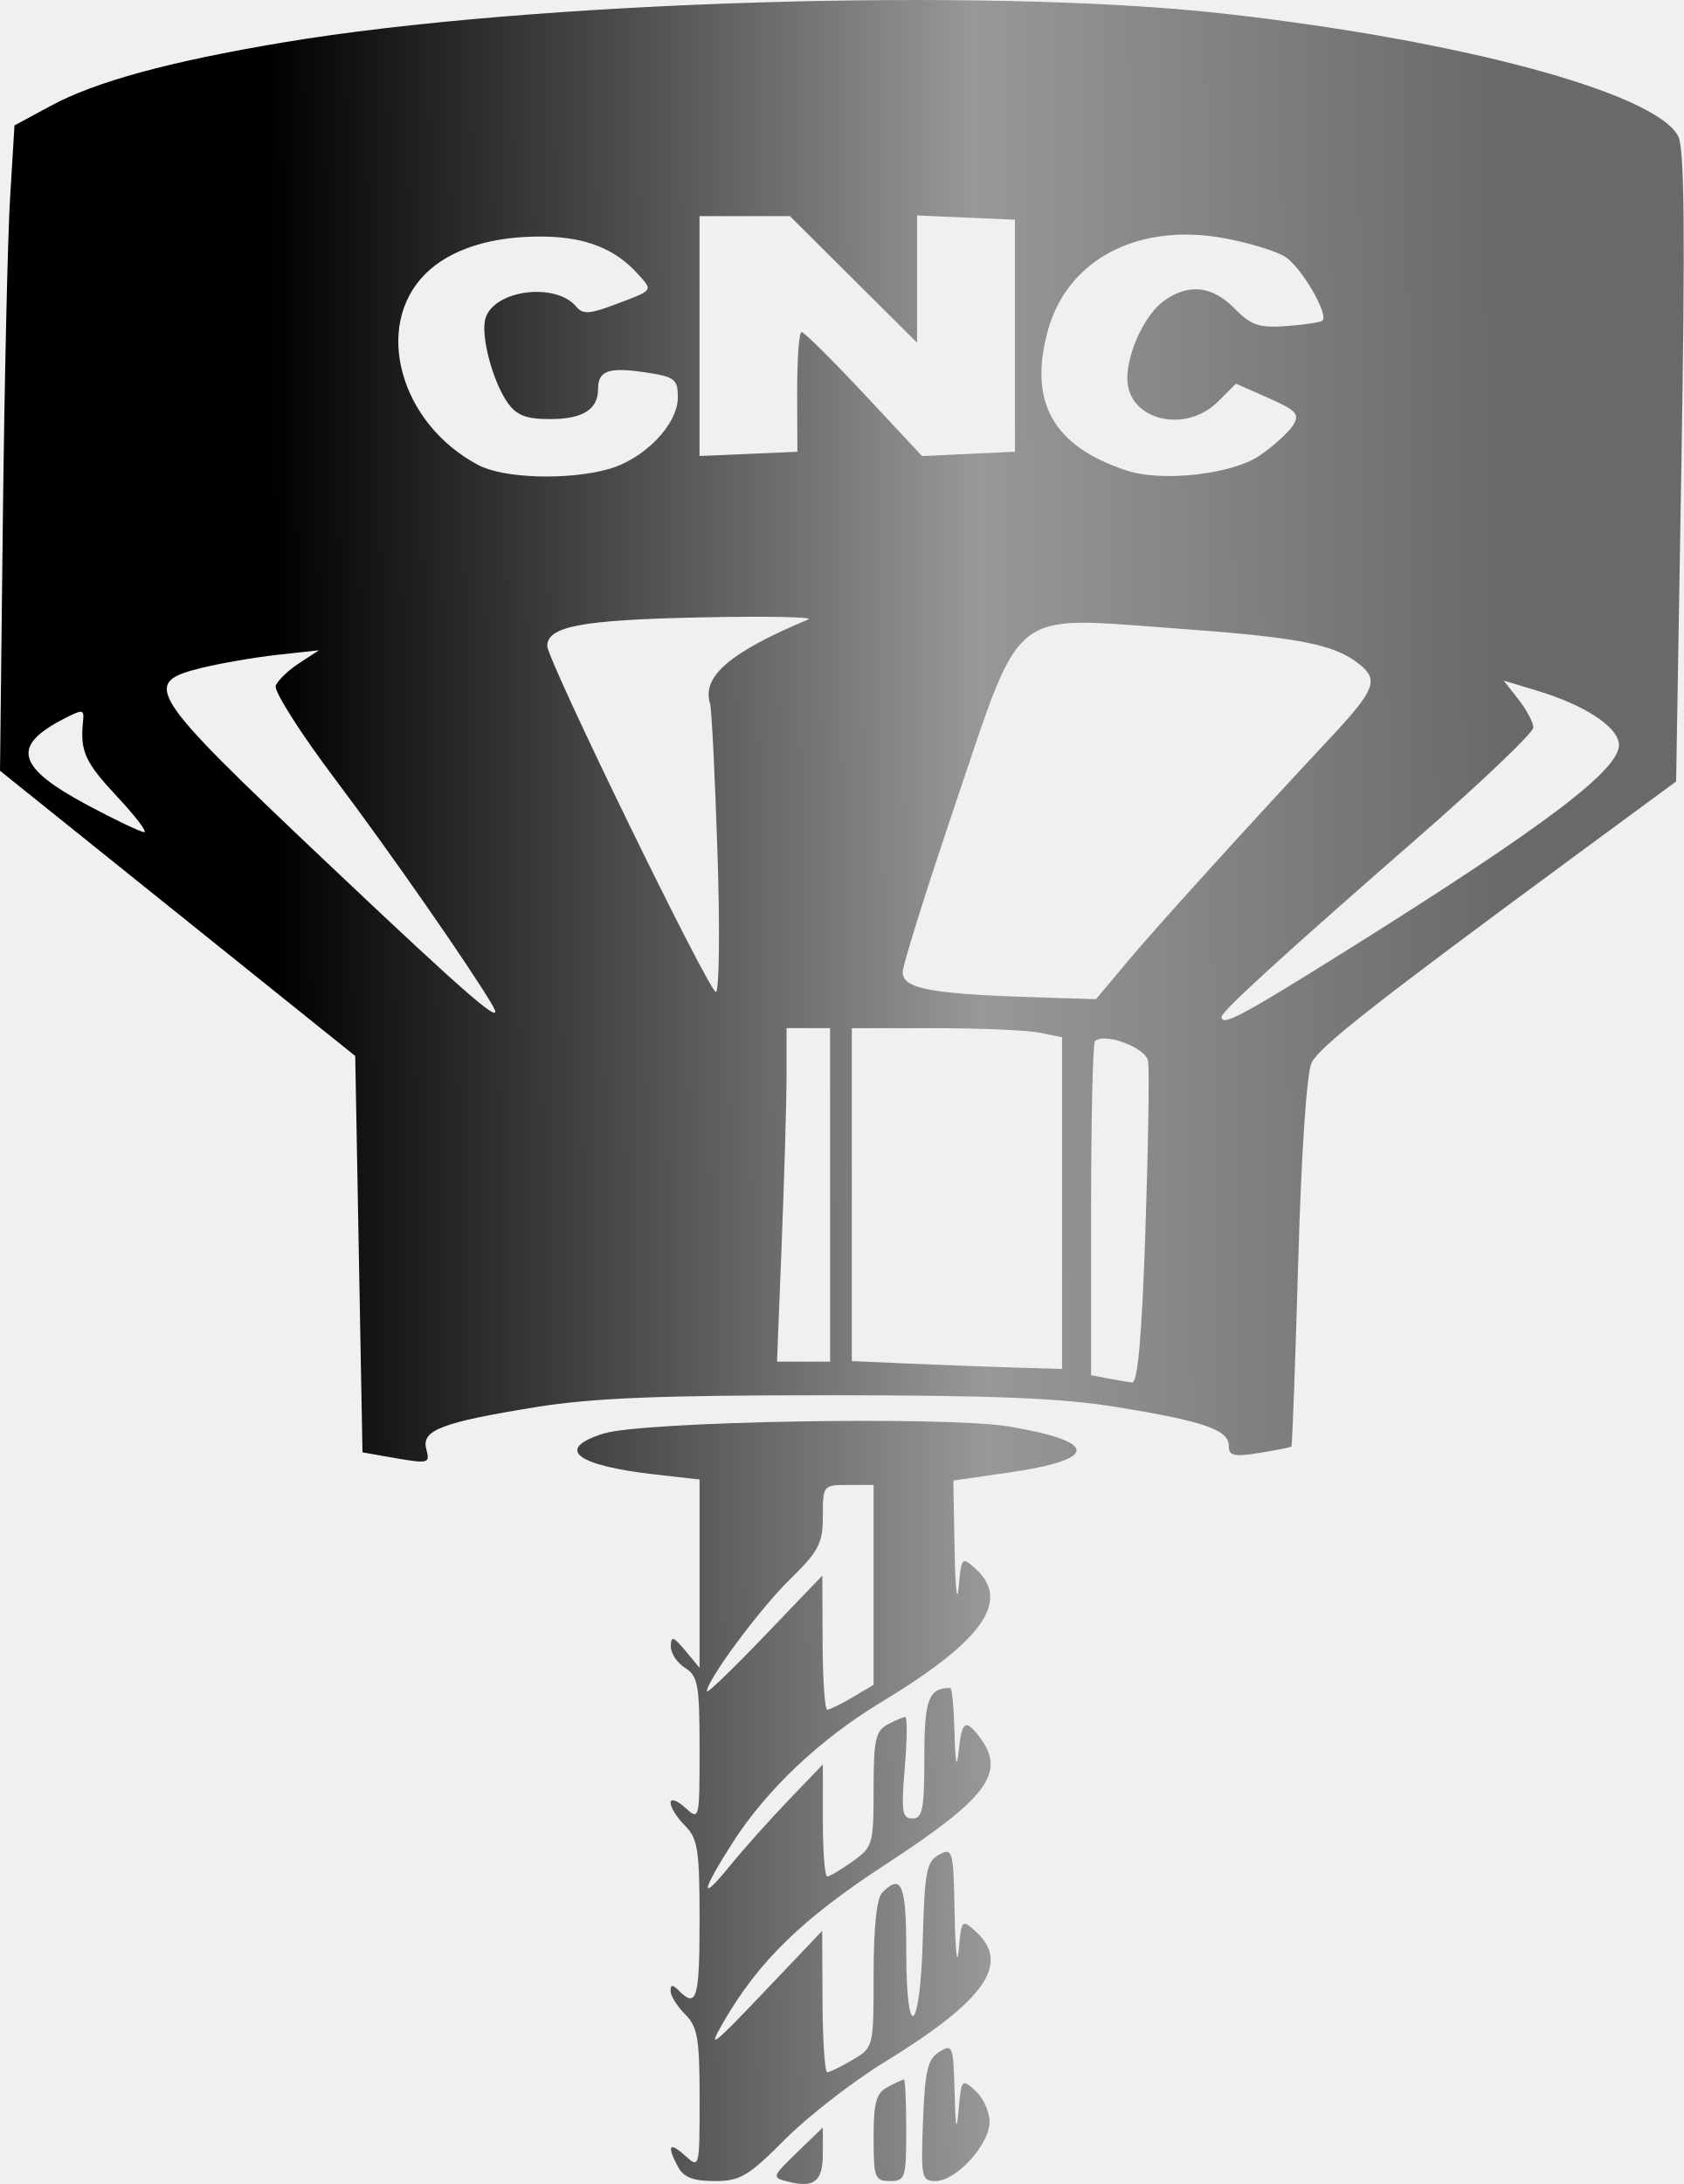
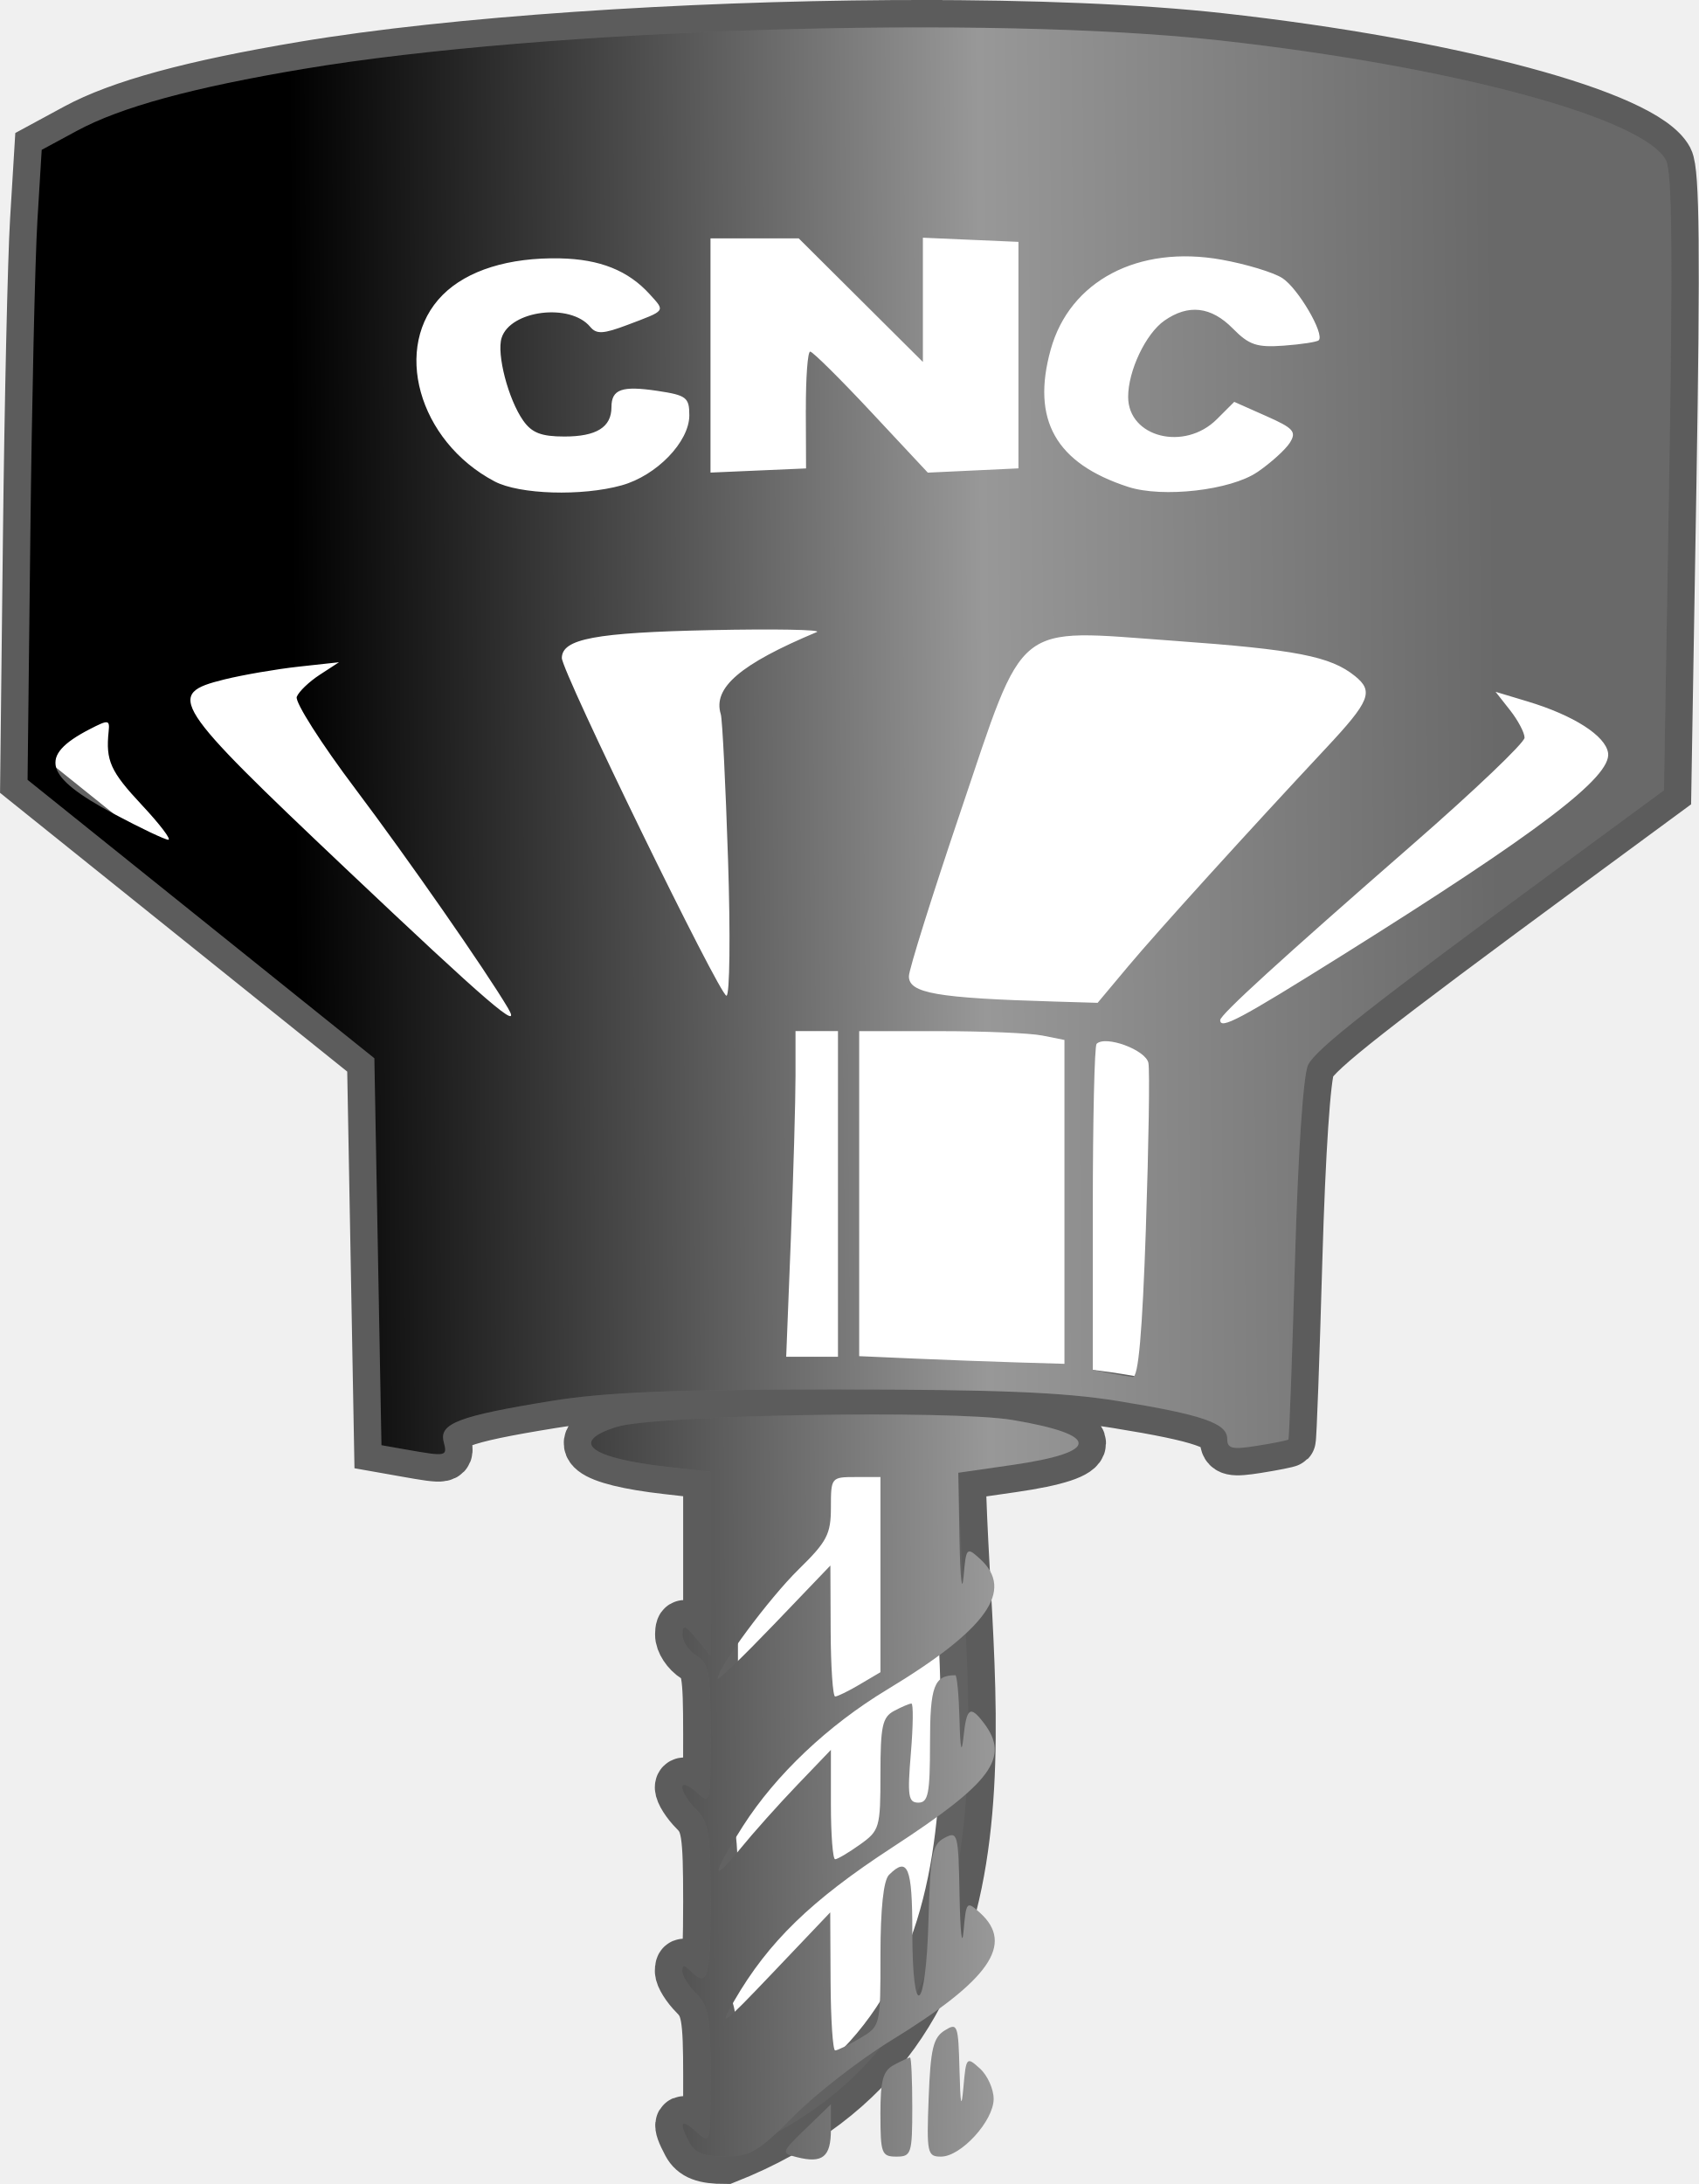
- <svg xmlns="http://www.w3.org/2000/svg" xmlns:xlink="http://www.w3.org/1999/xlink" width="60mm" height="77.813mm" viewBox="0 0 60 77.813" version="1.1" id="svg1713">
+ <svg xmlns="http://www.w3.org/2000/svg" xmlns:xlink="http://www.w3.org/1999/xlink" width="62.005mm" height="79.708mm" viewBox="0 0 62.005 79.708" version="1.1" id="svg1713">
  <defs id="defs1710">
    <linearGradient id="linearGradient2666">
      <stop style="stop-color:#000000;stop-opacity:1;" offset="0" id="stop2662" />
      <stop style="stop-color:#989898;stop-opacity:1" offset="0.573" id="stop3545" />
      <stop style="stop-color:#696969;stop-opacity:1" offset="1" id="stop2664" />
    </linearGradient>
-     <linearGradient xlink:href="#linearGradient2666" id="linearGradient2668" x1="50.469" y1="59.691" x2="95.49" y2="59.337" gradientUnits="userSpaceOnUse" gradientTransform="matrix(0.9764022,0,0,0.9764022,0.9573281,0.9163051)" />
+     <linearGradient xlink:href="#linearGradient2666" id="linearGradient2668" x1="50.469" y1="59.691" x2="95.49" y2="59.337" gradientUnits="userSpaceOnUse" gradientTransform="matrix(0.9764022,0,0,0.9764022,0.9573281,0.9163189)" />
  </defs>
-   <g id="layer1" transform="translate(-40.5686,-38.83017)">
-     <path style="fill:url(#linearGradient2668);fill-opacity:1;stroke-width:0.258" d="m 68.649,116.559 c -0.585,-0.148 -0.579,-0.166 0.323,-1.041 l 0.919,-0.89 v 0.927 c 0,0.997 -0.302,1.241 -1.242,1.004 z m -3.916,-0.521 c -0.412,-0.769 -0.319,-0.919 0.249,-0.405 0.513,0.465 0.517,0.451 0.517,-2.027 0,-2.15 -0.071,-2.566 -0.517,-3.011 -0.284,-0.284 -0.517,-0.656 -0.517,-0.827 0,-0.241 0.069,-0.241 0.31,0 0.62,0.62 0.723,0.259 0.723,-2.532 0,-2.497 -0.063,-2.904 -0.517,-3.358 -0.284,-0.284 -0.517,-0.651 -0.517,-0.815 0,-0.169 0.224,-0.096 0.517,0.169 0.513,0.465 0.517,0.451 0.517,-2.094 0,-2.282 -0.056,-2.597 -0.517,-2.884 -0.284,-0.177 -0.513,-0.525 -0.508,-0.773 0.007,-0.376 0.092,-0.349 0.517,0.16 l 0.508,0.61 v -3.354 -3.354 l -1.574,-0.178 c -2.847,-0.322 -3.595,-0.913 -1.849,-1.459 1.4,-0.438 12.225,-0.627 14.45,-0.251 3.217,0.543 3.208,1.177 -0.023,1.642 l -1.962,0.283 0.045,2.467 c 0.025,1.357 0.09,1.962 0.145,1.344 0.097,-1.093 0.114,-1.111 0.601,-0.67 1.27,1.15 0.265,2.566 -3.389,4.774 -2.162,1.306 -4.062,3.106 -5.265,4.986 -1.146,1.792 -1.185,2.166 -0.085,0.811 0.459,-0.565 1.389,-1.606 2.067,-2.313 l 1.232,-1.285 v 1.996 c 0,1.098 0.069,1.996 0.154,1.996 0.085,0 0.492,-0.24 0.904,-0.534 0.72,-0.512 0.75,-0.617 0.75,-2.574 0,-1.753 0.07,-2.078 0.5,-2.307 0.275,-0.147 0.559,-0.267 0.631,-0.267 0.072,0 0.063,0.814 -0.02,1.808 -0.131,1.568 -0.095,1.808 0.273,1.808 0.361,0 0.425,-0.328 0.425,-2.168 0,-2.084 0.148,-2.482 0.925,-2.482 0.059,0 0.128,0.727 0.151,1.615 0.029,1.084 0.077,1.296 0.145,0.646 0.113,-1.083 0.245,-1.174 0.744,-0.517 0.962,1.268 0.301,2.165 -3.354,4.548 -2.95,1.924 -4.512,3.441 -5.758,5.592 -0.599,1.034 -0.442,0.92 1.416,-1.033 l 2.089,-2.196 0.013,2.519 c 0.007,1.385 0.082,2.519 0.167,2.519 0.085,0 0.492,-0.199 0.904,-0.443 0.749,-0.443 0.75,-0.447 0.75,-3.048 0,-1.682 0.11,-2.715 0.31,-2.915 0.688,-0.688 0.853,-0.286 0.853,2.08 0,3.346 0.498,2.97 0.59,-0.447 0.065,-2.387 0.134,-2.742 0.581,-2.981 0.487,-0.261 0.51,-0.172 0.553,2.127 0.025,1.319 0.09,1.893 0.145,1.275 0.097,-1.093 0.114,-1.111 0.601,-0.67 1.265,1.145 0.353,2.453 -3.245,4.66 -1.137,0.697 -2.732,1.936 -3.546,2.753 -1.307,1.313 -1.599,1.485 -2.51,1.485 -0.755,0 -1.102,-0.134 -1.298,-0.5 z m 6.216,-16.736 0.75,-0.443 v -3.561 -3.561 h -0.904 c -0.893,0 -0.904,0.014 -0.904,1.109 0,0.975 -0.142,1.247 -1.177,2.26 -1.075,1.051 -2.956,3.589 -2.956,3.988 0,0.091 0.925,-0.801 2.057,-1.981 l 2.057,-2.147 0.01,2.39 c 0.006,1.314 0.079,2.39 0.164,2.39 0.085,0 0.492,-0.199 0.904,-0.443 z m 0.75,15.694 c 0,-1.259 0.091,-1.59 0.5,-1.808 0.275,-0.147 0.536,-0.267 0.581,-0.267 0.045,2.5e-4 0.082,0.814 0.082,1.809 0,1.703 -0.034,1.808 -0.581,1.808 -0.538,-1.5e-4 -0.581,-0.115 -0.581,-1.541 z m 1.761,-0.603 c 0.068,-1.786 0.166,-2.197 0.581,-2.457 0.473,-0.296 0.501,-0.222 0.544,1.434 0.034,1.304 0.07,1.462 0.145,0.623 0.097,-1.093 0.114,-1.111 0.601,-0.67 0.275,0.249 0.501,0.748 0.501,1.109 0,0.8 -1.19,2.105 -1.921,2.106 -0.502,5.1e-4 -0.528,-0.123 -0.451,-2.145 z M 54.39,90.735 53.486,90.575 53.356,83.514 53.227,76.453 46.898,71.372 40.569,66.291 40.67,57.378 c 0.056,-4.902 0.172,-10.075 0.258,-11.496 l 0.157,-2.583 1.292,-0.698 c 1.593,-0.861 4.211,-1.576 8.267,-2.256 8.787,-1.474 24.993,-1.977 33.455,-1.038 8.441,0.937 15.439,2.817 16.271,4.371 0.224,0.419 0.253,3.423 0.114,11.778 l -0.187,11.216 -3.602,2.651 c -7.153,5.265 -9.101,6.795 -9.387,7.371 -0.175,0.353 -0.365,3.179 -0.478,7.102 -0.103,3.584 -0.211,6.54 -0.242,6.571 -0.03,0.03 -0.544,0.133 -1.143,0.229 -0.91,0.146 -1.088,0.104 -1.088,-0.253 0,-0.569 -0.895,-0.879 -3.997,-1.382 -1.981,-0.322 -4.415,-0.42 -10.341,-0.42 -5.926,0 -8.36,0.099 -10.341,0.42 -3.37,0.547 -4.095,0.822 -3.921,1.489 0.141,0.54 0.114,0.546 -1.368,0.284 z M 81.387,82.622 c 0.103,-3.024 0.144,-5.722 0.092,-5.996 -0.092,-0.477 -1.569,-1.022 -1.892,-0.699 -0.076,0.076 -0.138,2.784 -0.138,6.019 v 5.881 l 0.581,0.112 c 0.32,0.062 0.714,0.128 0.876,0.147 0.207,0.025 0.35,-1.597 0.482,-5.463 z m -2.972,-0.928 v -5.91 l -0.807,-0.161 c -0.444,-0.089 -2.13,-0.161 -3.746,-0.161 h -2.939 v 5.931 5.931 l 2.002,0.088 c 1.101,0.048 2.787,0.111 3.746,0.14 l 1.744,0.052 z m -8.267,-0.291 v -5.942 h -0.775 -0.775 v 1.638 c 0,0.901 -0.076,3.575 -0.17,5.942 l -0.17,4.304 h 0.945 0.945 z m 18.372,-8.688 c 7.214,-4.517 9.864,-6.532 9.737,-7.404 -0.092,-0.629 -1.258,-1.375 -2.938,-1.881 l -1.169,-0.352 0.529,0.672 c 0.291,0.37 0.529,0.821 0.529,1.003 0,0.182 -1.831,1.929 -4.069,3.881 -4.831,4.214 -7.04,6.23 -7.04,6.425 0,0.356 0.701,-0.016 4.422,-2.345 z m -30.416,1.907 c -0.798,-1.352 -3.68,-5.491 -5.566,-7.994 -1.252,-1.662 -2.217,-3.177 -2.144,-3.367 0.073,-0.19 0.45,-0.552 0.837,-0.804 l 0.704,-0.458 -1.473,0.161 c -0.81,0.089 -2.031,0.299 -2.713,0.467 -2.163,0.534 -1.956,0.856 4.444,6.913 5.187,4.908 6.448,5.993 5.911,5.083 z m 22.657,-1.55 c 1.024,-1.223 4.333,-4.872 7.205,-7.944 1.602,-1.713 1.743,-2.066 1.054,-2.624 -0.893,-0.723 -2.15,-0.968 -6.638,-1.29 -5.872,-0.422 -5.375,-0.822 -7.765,6.25 -1.031,3.049 -1.877,5.745 -1.88,5.991 -0.008,0.623 1.002,0.8 5.314,0.927 l 1.574,0.047 z M 66.136,69.197 c -0.089,-2.735 -0.208,-5.12 -0.264,-5.299 -0.3,-0.966 0.706,-1.828 3.502,-2.999 0.213,-0.089 -1.536,-0.121 -3.886,-0.071 -4.196,0.089 -5.409,0.317 -5.418,1.015 -0.006,0.492 5.763,12.327 6.009,12.327 0.121,0 0.147,-2.238 0.057,-4.973 z M 44.737,67.206 c -1.143,-1.222 -1.319,-1.613 -1.209,-2.676 0.045,-0.435 -0.005,-0.441 -0.7,-0.082 -1.88,0.972 -1.662,1.724 0.892,3.086 0.966,0.515 1.859,0.94 1.985,0.944 0.126,0.004 -0.31,-0.569 -0.969,-1.273 z M 62.254,55.543 c 1.275,-0.354 2.469,-1.589 2.469,-2.554 0,-0.653 -0.105,-0.734 -1.162,-0.893 -1.302,-0.195 -1.68,-0.061 -1.68,0.596 0,0.729 -0.547,1.07 -1.716,1.07 -0.844,0 -1.19,-0.134 -1.505,-0.581 -0.545,-0.775 -0.976,-2.428 -0.788,-3.02 0.32,-1.009 2.505,-1.281 3.234,-0.402 0.229,0.276 0.478,0.262 1.367,-0.074 1.413,-0.534 1.376,-0.484 0.806,-1.114 -0.785,-0.867 -1.819,-1.281 -3.275,-1.311 -1.866,-0.038 -3.382,0.434 -4.28,1.331 -1.866,1.866 -0.901,5.339 1.893,6.81 0.906,0.477 3.181,0.547 4.635,0.143 z m 23.202,-0.482 c 0.496,-0.34 1.031,-0.825 1.189,-1.077 0.248,-0.398 0.131,-0.528 -0.873,-0.972 l -1.16,-0.513 -0.632,0.632 c -1.182,1.182 -3.239,0.664 -3.239,-0.815 0,-0.953 0.643,-2.306 1.322,-2.781 0.876,-0.613 1.707,-0.518 2.5,0.288 0.593,0.602 0.875,0.696 1.861,0.624 0.639,-0.047 1.212,-0.135 1.273,-0.196 0.225,-0.225 -0.755,-1.9 -1.328,-2.269 -0.325,-0.21 -1.325,-0.512 -2.221,-0.673 -3.039,-0.543 -5.538,0.772 -6.234,3.282 -0.712,2.564 0.183,4.152 2.825,5.01 1.261,0.41 3.747,0.125 4.718,-0.54 z m -16.479,-2.268 c -0.005,-1.172 0.066,-2.131 0.157,-2.131 0.091,0 1.095,0.994 2.23,2.209 l 2.064,2.209 1.654,-0.078 1.654,-0.078 v -4.133 -4.133 l -1.744,-0.076 -1.744,-0.076 v 2.267 2.267 l -2.266,-2.255 -2.266,-2.255 h -1.61 -1.61 v 4.274 4.274 l 1.744,-0.076 1.744,-0.076 -0.009,-2.131 z" id="path1747" />
+   <g id="layer1" transform="translate(-39.56314,-37.83033)">
+     <path id="path5183" style="fill:#ffffff;fill-opacity:1;stroke:#000000;stroke-width:2;stroke-miterlimit:4;stroke-dasharray:none;stroke-opacity:0.616" d="m 72.961,38.83 c -0.282,3.87e-4 -0.566,0.001 -0.85,0.003 -7.586,0.047 -15.976,0.589 -21.467,1.511 -4.056,0.68 -6.675,1.395 -8.267,2.256 l -1.291,0.699 -0.157,2.583 c -0.086,1.421 -0.203,6.594 -0.258,11.496 l -0.101,8.913 6.329,5.081 6.329,5.081 0.129,7.061 0.129,7.061 0.904,0.16 c 1.481,0.262 1.509,0.256 1.367,-0.284 -0.174,-0.667 0.552,-0.942 3.921,-1.489 1.981,-0.322 4.415,-0.42 10.341,-0.42 5.926,0 8.36,0.099 10.341,0.42 3.102,0.503 3.997,0.813 3.997,1.382 0,0.357 0.178,0.398 1.088,0.253 0.599,-0.096 1.113,-0.198 1.143,-0.228 0.03,-0.03 0.139,-2.987 0.241,-6.571 0.113,-3.923 0.302,-6.749 0.477,-7.102 0.286,-0.577 2.235,-2.107 9.388,-7.372 l 3.602,-2.651 0.187,-11.216 c 0.139,-8.355 0.111,-11.359 -0.114,-11.778 -0.832,-1.554 -7.831,-3.435 -16.271,-4.372 -2.975,-0.33 -6.907,-0.482 -11.137,-0.476 z m 1.579,52.751 1.962,-0.283 c 3.232,-0.466 3.241,-1.1 0.023,-1.642 -0.834,-0.141 -2.878,-0.202 -5.181,-0.201 -3.838,0.002 -8.394,0.178 -9.269,0.452 -1.746,0.547 -0.998,1.137 1.849,1.459 l 1.574,0.178 v 3.354 3.353 l -0.508,-0.61 c -0.424,-0.509 -0.51,-0.535 -0.517,-0.16 -0.005,0.247 0.224,0.595 0.508,0.773 0.46,0.287 0.517,0.603 0.517,2.884 0,2.545 -0.003,2.558 -0.517,2.093 -0.293,-0.265 -0.517,-0.338 -0.517,-0.169 0,0.164 0.233,0.531 0.517,0.815 0.454,0.454 0.517,0.861 0.517,3.358 0,2.791 -0.103,3.152 -0.723,2.532 -0.241,-0.241 -0.31,-0.241 -0.31,0 0,0.171 0.233,0.543 0.517,0.827 0.445,0.445 0.517,0.861 0.517,3.011 0,2.478 -0.003,2.491 -0.517,2.027 -0.569,-0.515 -0.661,-0.365 -0.249,0.405 0.196,0.366 0.543,0.5 1.298,0.5 11.257,-4.446 8.672,-16.15 8.51,-24.956 z" />
+     <path style="fill:url(#linearGradient2668);fill-opacity:1;stroke-width:0.258" d="m 68.649,116.559 c -0.585,-0.148 -0.579,-0.166 0.323,-1.041 l 0.919,-0.89 v 0.927 c 0,0.997 -0.302,1.241 -1.242,1.004 z m -3.916,-0.521 c -0.412,-0.769 -0.319,-0.919 0.249,-0.405 0.513,0.465 0.517,0.451 0.517,-2.027 0,-2.15 -0.071,-2.566 -0.517,-3.011 -0.284,-0.284 -0.517,-0.656 -0.517,-0.827 0,-0.241 0.069,-0.241 0.31,0 0.62,0.62 0.723,0.259 0.723,-2.532 0,-2.497 -0.063,-2.904 -0.517,-3.358 -0.284,-0.284 -0.517,-0.651 -0.517,-0.815 0,-0.169 0.224,-0.096 0.517,0.169 0.513,0.465 0.517,0.451 0.517,-2.094 0,-2.282 -0.056,-2.597 -0.517,-2.884 -0.284,-0.177 -0.513,-0.525 -0.508,-0.773 0.007,-0.376 0.092,-0.349 0.517,0.16 l 0.508,0.61 v -3.354 -3.354 l -1.574,-0.178 c -2.847,-0.322 -3.595,-0.913 -1.849,-1.459 1.4,-0.438 12.225,-0.627 14.45,-0.251 3.217,0.543 3.208,1.177 -0.023,1.642 l -1.962,0.283 0.045,2.467 c 0.025,1.357 0.09,1.962 0.145,1.344 0.097,-1.093 0.114,-1.111 0.601,-0.67 1.27,1.15 0.265,2.566 -3.389,4.774 -2.162,1.306 -4.062,3.106 -5.265,4.986 -1.146,1.792 -1.185,2.166 -0.085,0.811 0.459,-0.565 1.389,-1.606 2.067,-2.313 l 1.232,-1.285 v 1.996 c 0,1.098 0.069,1.996 0.154,1.996 0.085,0 0.492,-0.24 0.904,-0.534 0.72,-0.512 0.75,-0.617 0.75,-2.574 0,-1.753 0.07,-2.078 0.5,-2.307 0.275,-0.147 0.559,-0.267 0.631,-0.267 0.072,0 0.063,0.814 -0.02,1.808 -0.131,1.568 -0.095,1.808 0.273,1.808 0.361,0 0.425,-0.328 0.425,-2.168 0,-2.084 0.148,-2.482 0.925,-2.482 0.059,0 0.128,0.727 0.151,1.615 0.029,1.084 0.077,1.296 0.145,0.646 0.113,-1.083 0.245,-1.174 0.744,-0.517 0.962,1.268 0.301,2.165 -3.354,4.548 -2.95,1.924 -4.512,3.441 -5.758,5.592 -0.599,1.034 -0.442,0.92 1.416,-1.033 l 2.089,-2.196 0.013,2.519 c 0.007,1.385 0.082,2.519 0.167,2.519 0.085,0 0.492,-0.199 0.904,-0.443 0.749,-0.443 0.75,-0.447 0.75,-3.048 0,-1.682 0.11,-2.715 0.31,-2.915 0.688,-0.688 0.853,-0.286 0.853,2.08 0,3.346 0.498,2.97 0.59,-0.447 0.065,-2.387 0.134,-2.742 0.581,-2.981 0.487,-0.261 0.51,-0.172 0.553,2.127 0.025,1.319 0.09,1.893 0.145,1.275 0.097,-1.093 0.114,-1.111 0.601,-0.67 1.265,1.145 0.353,2.453 -3.245,4.66 -1.137,0.697 -2.732,1.936 -3.546,2.753 -1.307,1.313 -1.599,1.485 -2.51,1.485 -0.755,0 -1.102,-0.134 -1.298,-0.5 z M 70.948,99.303 71.699,98.86 V 95.298 91.737 h -0.904 c -0.893,0 -0.904,0.014 -0.904,1.109 0,0.975 -0.142,1.247 -1.177,2.26 -1.075,1.051 -2.956,3.589 -2.956,3.988 0,0.091 0.925,-0.801 2.057,-1.981 l 2.057,-2.147 0.01,2.39 c 0.006,1.314 0.079,2.39 0.164,2.39 0.085,0 0.492,-0.199 0.904,-0.443 z m 0.75,15.694 c 0,-1.259 0.091,-1.59 0.5,-1.808 0.275,-0.147 0.536,-0.267 0.581,-0.267 0.045,2.5e-4 0.082,0.814 0.082,1.809 0,1.703 -0.034,1.808 -0.581,1.808 -0.538,-1.5e-4 -0.581,-0.115 -0.581,-1.541 z m 1.761,-0.603 c 0.068,-1.786 0.166,-2.197 0.581,-2.457 0.473,-0.296 0.501,-0.222 0.544,1.434 0.034,1.304 0.07,1.462 0.145,0.623 0.097,-1.093 0.114,-1.111 0.601,-0.67 0.275,0.249 0.501,0.748 0.501,1.109 0,0.8 -1.19,2.105 -1.921,2.106 -0.502,5.1e-4 -0.528,-0.123 -0.451,-2.145 z M 54.39,90.735 53.486,90.575 53.356,83.514 53.227,76.453 46.898,71.372 40.569,66.291 40.67,57.378 c 0.056,-4.902 0.172,-10.075 0.258,-11.496 l 0.157,-2.583 1.292,-0.698 c 1.593,-0.861 4.211,-1.576 8.267,-2.256 8.787,-1.474 24.993,-1.977 33.455,-1.038 8.441,0.937 15.439,2.817 16.271,4.371 0.224,0.419 0.253,3.423 0.114,11.778 l -0.187,11.216 -3.602,2.651 c -7.153,5.265 -9.101,6.795 -9.387,7.371 -0.175,0.353 -0.365,3.179 -0.478,7.102 -0.103,3.584 -0.211,6.54 -0.242,6.571 -0.03,0.03 -0.544,0.133 -1.143,0.229 -0.91,0.146 -1.088,0.104 -1.088,-0.253 0,-0.569 -0.895,-0.879 -3.997,-1.382 -1.981,-0.322 -4.415,-0.42 -10.341,-0.42 -5.926,0 -8.36,0.099 -10.341,0.42 -3.37,0.547 -4.095,0.822 -3.921,1.489 0.141,0.54 0.114,0.546 -1.368,0.284 z m 26.998,-8.113 c 0.103,-3.024 0.144,-5.722 0.092,-5.996 -0.092,-0.477 -1.569,-1.022 -1.892,-0.699 -0.076,0.076 -0.138,2.784 -0.138,6.019 v 5.881 l 0.581,0.112 c 0.32,0.062 0.714,0.128 0.876,0.147 0.207,0.025 0.35,-1.597 0.482,-5.463 z M 78.415,81.694 V 75.785 l -0.807,-0.161 c -0.444,-0.089 -2.13,-0.161 -3.746,-0.161 h -2.939 v 5.931 5.931 l 2.002,0.088 c 1.101,0.048 2.787,0.111 3.746,0.14 l 1.744,0.052 z M 70.149,81.404 v -5.942 h -0.775 -0.775 v 1.638 c 0,0.901 -0.076,3.575 -0.17,5.942 l -0.17,4.304 h 0.945 0.945 z m 18.372,-8.688 c 7.214,-4.517 9.864,-6.532 9.737,-7.404 -0.092,-0.629 -1.258,-1.375 -2.938,-1.881 l -1.169,-0.352 0.529,0.672 c 0.291,0.37 0.529,0.821 0.529,1.003 0,0.182 -1.831,1.929 -4.069,3.881 -4.831,4.214 -7.04,6.23 -7.04,6.425 0,0.356 0.701,-0.016 4.422,-2.345 z m -30.416,1.907 c -0.798,-1.352 -3.68,-5.491 -5.566,-7.994 -1.252,-1.662 -2.217,-3.177 -2.144,-3.367 0.073,-0.19 0.45,-0.552 0.837,-0.804 l 0.704,-0.458 -1.473,0.161 c -0.81,0.089 -2.031,0.299 -2.713,0.467 -2.163,0.534 -1.956,0.856 4.444,6.913 5.187,4.908 6.448,5.993 5.911,5.083 z m 22.657,-1.55 c 1.024,-1.223 4.333,-4.872 7.205,-7.944 1.602,-1.713 1.743,-2.066 1.054,-2.624 -0.893,-0.723 -2.15,-0.968 -6.638,-1.29 -5.872,-0.422 -5.375,-0.822 -7.765,6.25 -1.031,3.049 -1.877,5.745 -1.88,5.991 -0.008,0.623 1.002,0.8 5.314,0.927 l 1.574,0.047 z M 66.136,69.197 c -0.089,-2.735 -0.208,-5.12 -0.264,-5.299 -0.3,-0.966 0.706,-1.828 3.502,-2.999 0.213,-0.089 -1.536,-0.121 -3.886,-0.071 -4.196,0.089 -5.409,0.317 -5.418,1.015 -0.006,0.492 5.763,12.327 6.009,12.327 0.121,0 0.147,-2.238 0.057,-4.973 z M 44.737,67.206 c -1.143,-1.222 -1.319,-1.613 -1.209,-2.676 0.045,-0.435 -0.005,-0.441 -0.7,-0.082 -1.88,0.972 -1.662,1.724 0.892,3.086 0.966,0.515 1.859,0.94 1.985,0.944 0.126,0.004 -0.31,-0.569 -0.969,-1.273 z M 62.254,55.543 c 1.275,-0.354 2.469,-1.589 2.469,-2.554 0,-0.653 -0.105,-0.734 -1.162,-0.893 -1.302,-0.195 -1.68,-0.061 -1.68,0.596 0,0.729 -0.547,1.07 -1.716,1.07 -0.844,0 -1.19,-0.134 -1.505,-0.581 -0.545,-0.775 -0.976,-2.428 -0.788,-3.02 0.32,-1.009 2.505,-1.281 3.234,-0.402 0.229,0.276 0.478,0.262 1.367,-0.074 1.413,-0.534 1.376,-0.484 0.806,-1.114 -0.785,-0.867 -1.819,-1.281 -3.275,-1.311 -1.866,-0.038 -3.382,0.434 -4.28,1.331 -1.866,1.866 -0.901,5.339 1.893,6.81 0.906,0.477 3.181,0.547 4.635,0.143 z m 23.202,-0.482 c 0.496,-0.34 1.031,-0.825 1.189,-1.077 0.248,-0.398 0.131,-0.528 -0.873,-0.972 L 84.612,52.497 83.979,53.129 c -1.182,1.182 -3.239,0.664 -3.239,-0.815 0,-0.953 0.643,-2.306 1.322,-2.781 0.876,-0.613 1.707,-0.518 2.5,0.288 0.593,0.602 0.875,0.696 1.861,0.624 0.639,-0.047 1.212,-0.135 1.273,-0.196 0.225,-0.225 -0.755,-1.9 -1.328,-2.269 -0.325,-0.21 -1.325,-0.512 -2.221,-0.673 -3.039,-0.543 -5.538,0.772 -6.234,3.282 -0.712,2.564 0.183,4.152 2.825,5.01 1.261,0.41 3.747,0.125 4.718,-0.54 z m -16.479,-2.268 c -0.005,-1.172 0.066,-2.131 0.157,-2.131 0.091,0 1.095,0.994 2.23,2.209 l 2.064,2.209 1.654,-0.078 1.654,-0.078 v -4.133 -4.133 l -1.744,-0.076 -1.744,-0.076 v 2.267 2.267 l -2.266,-2.255 -2.266,-2.255 h -1.61 -1.61 v 4.274 4.274 l 1.744,-0.076 1.744,-0.076 -0.009,-2.131 z" id="path1747" />
  </g>
</svg>
